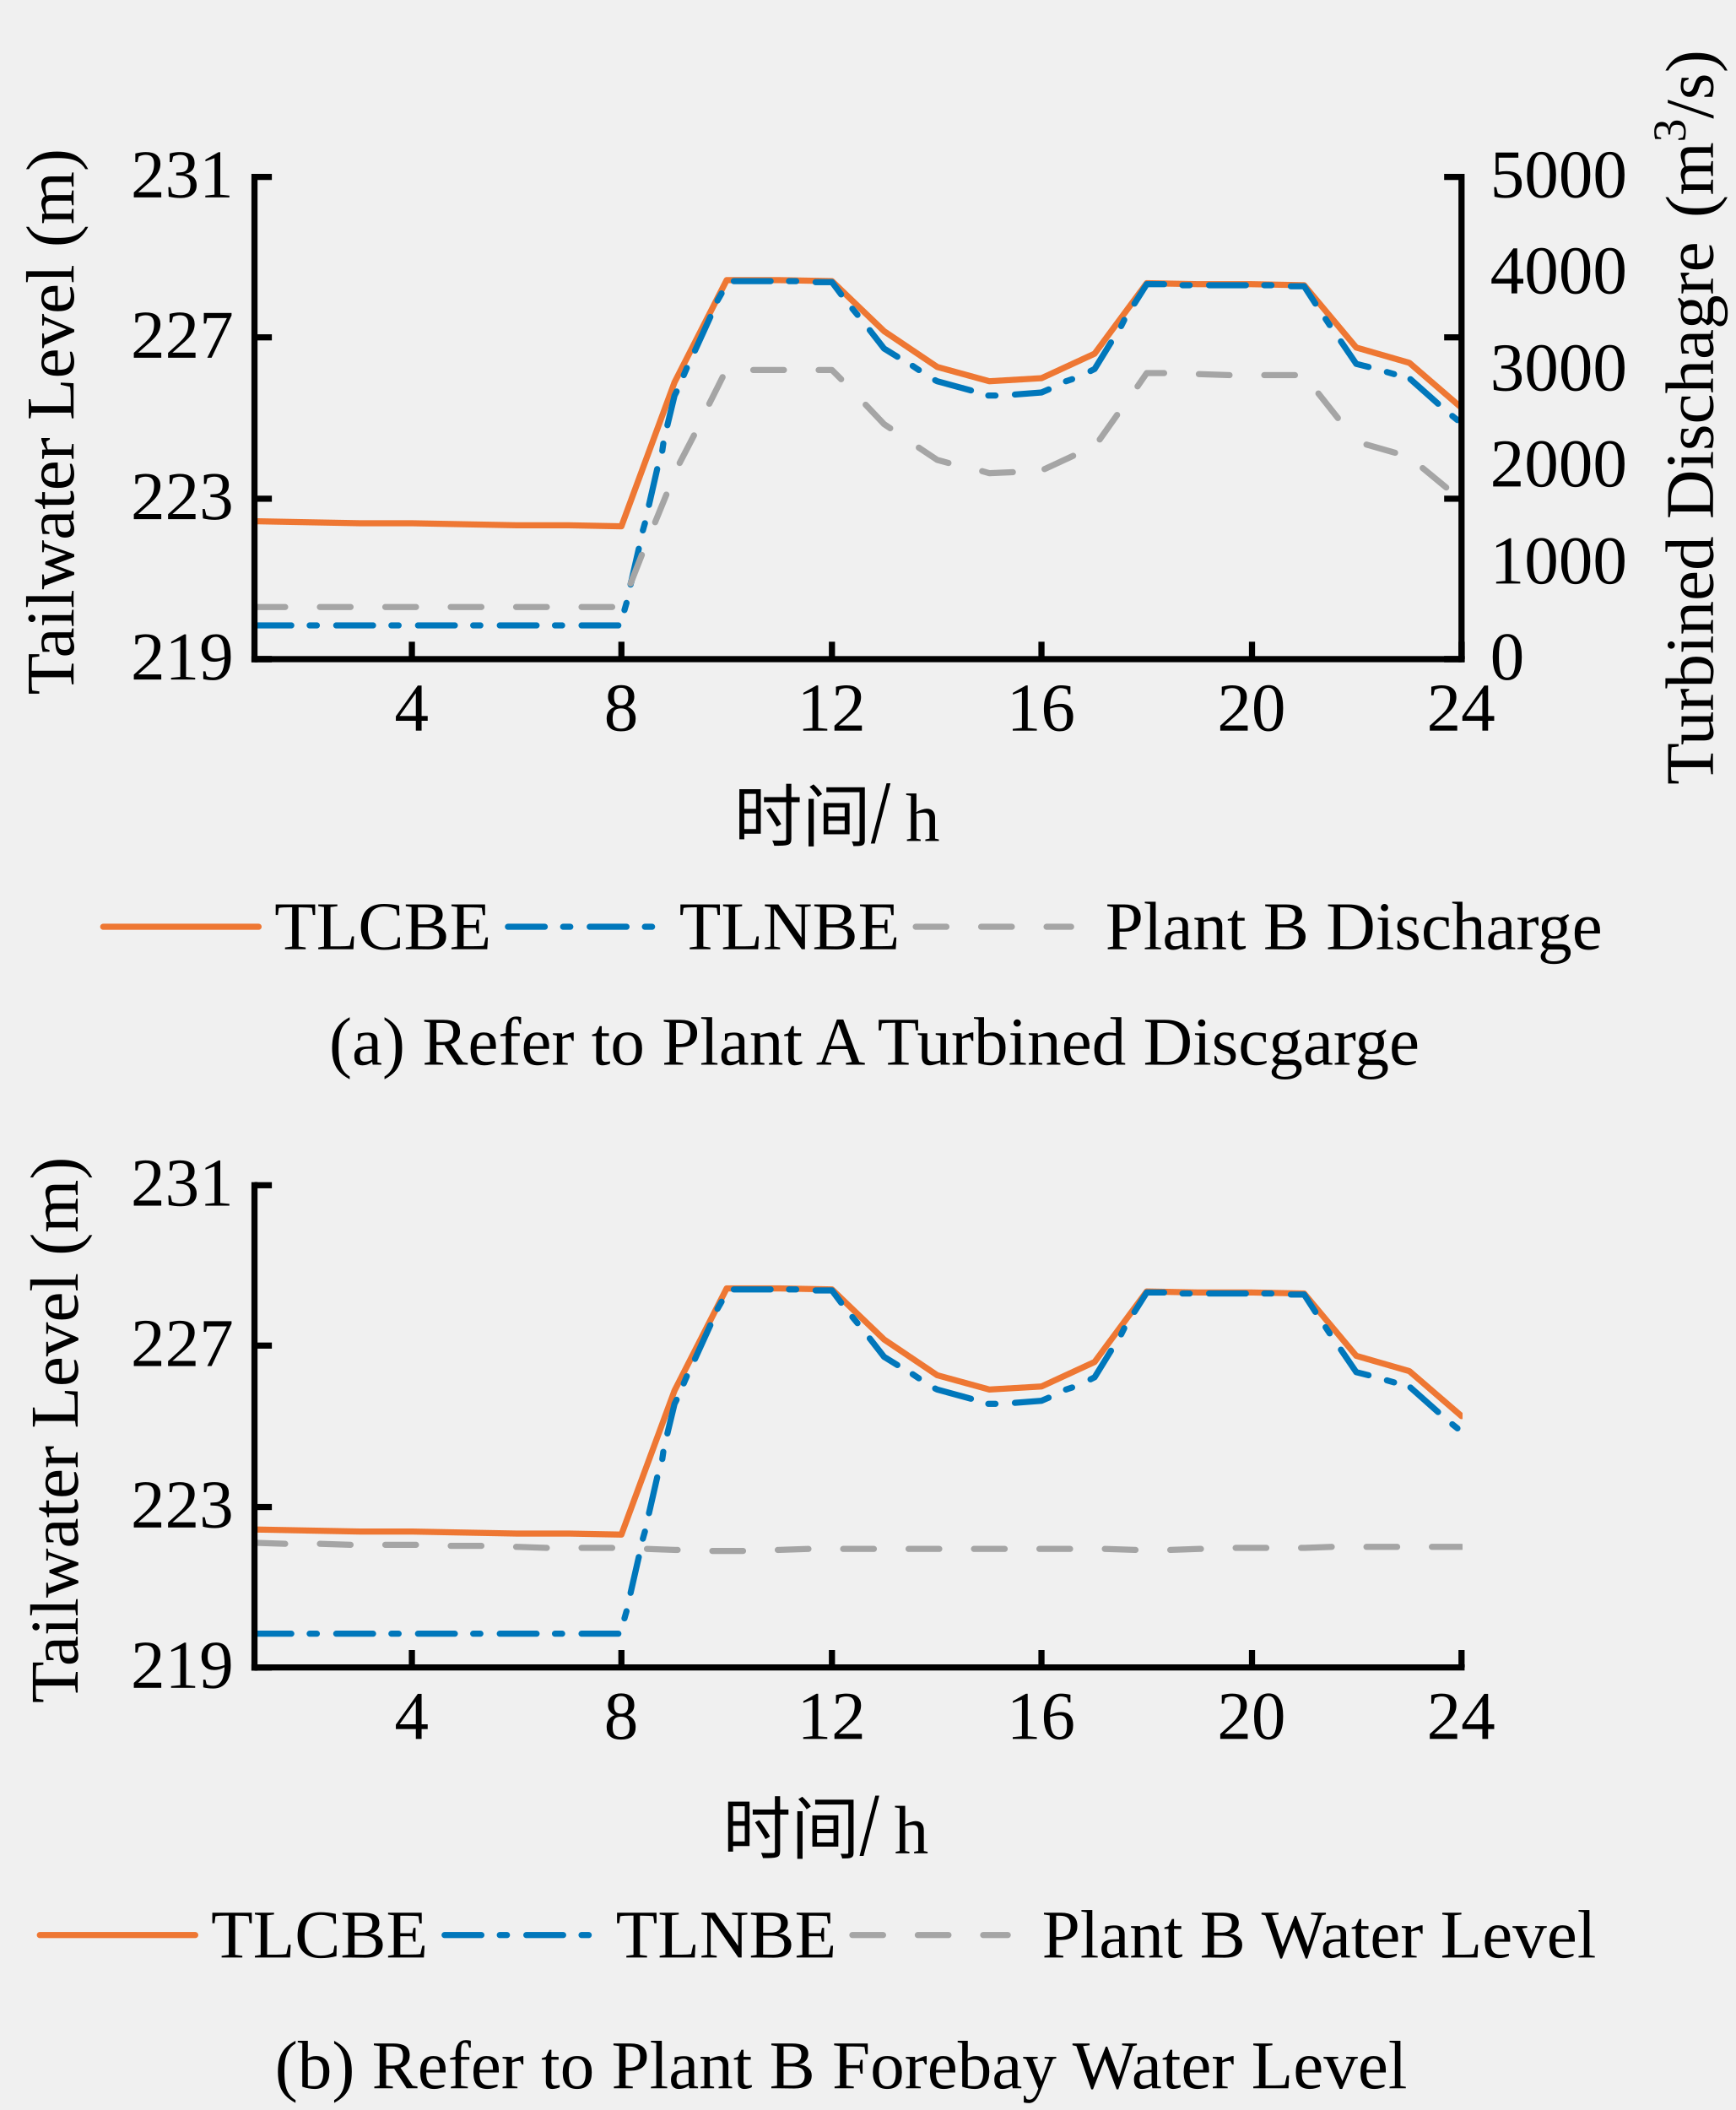
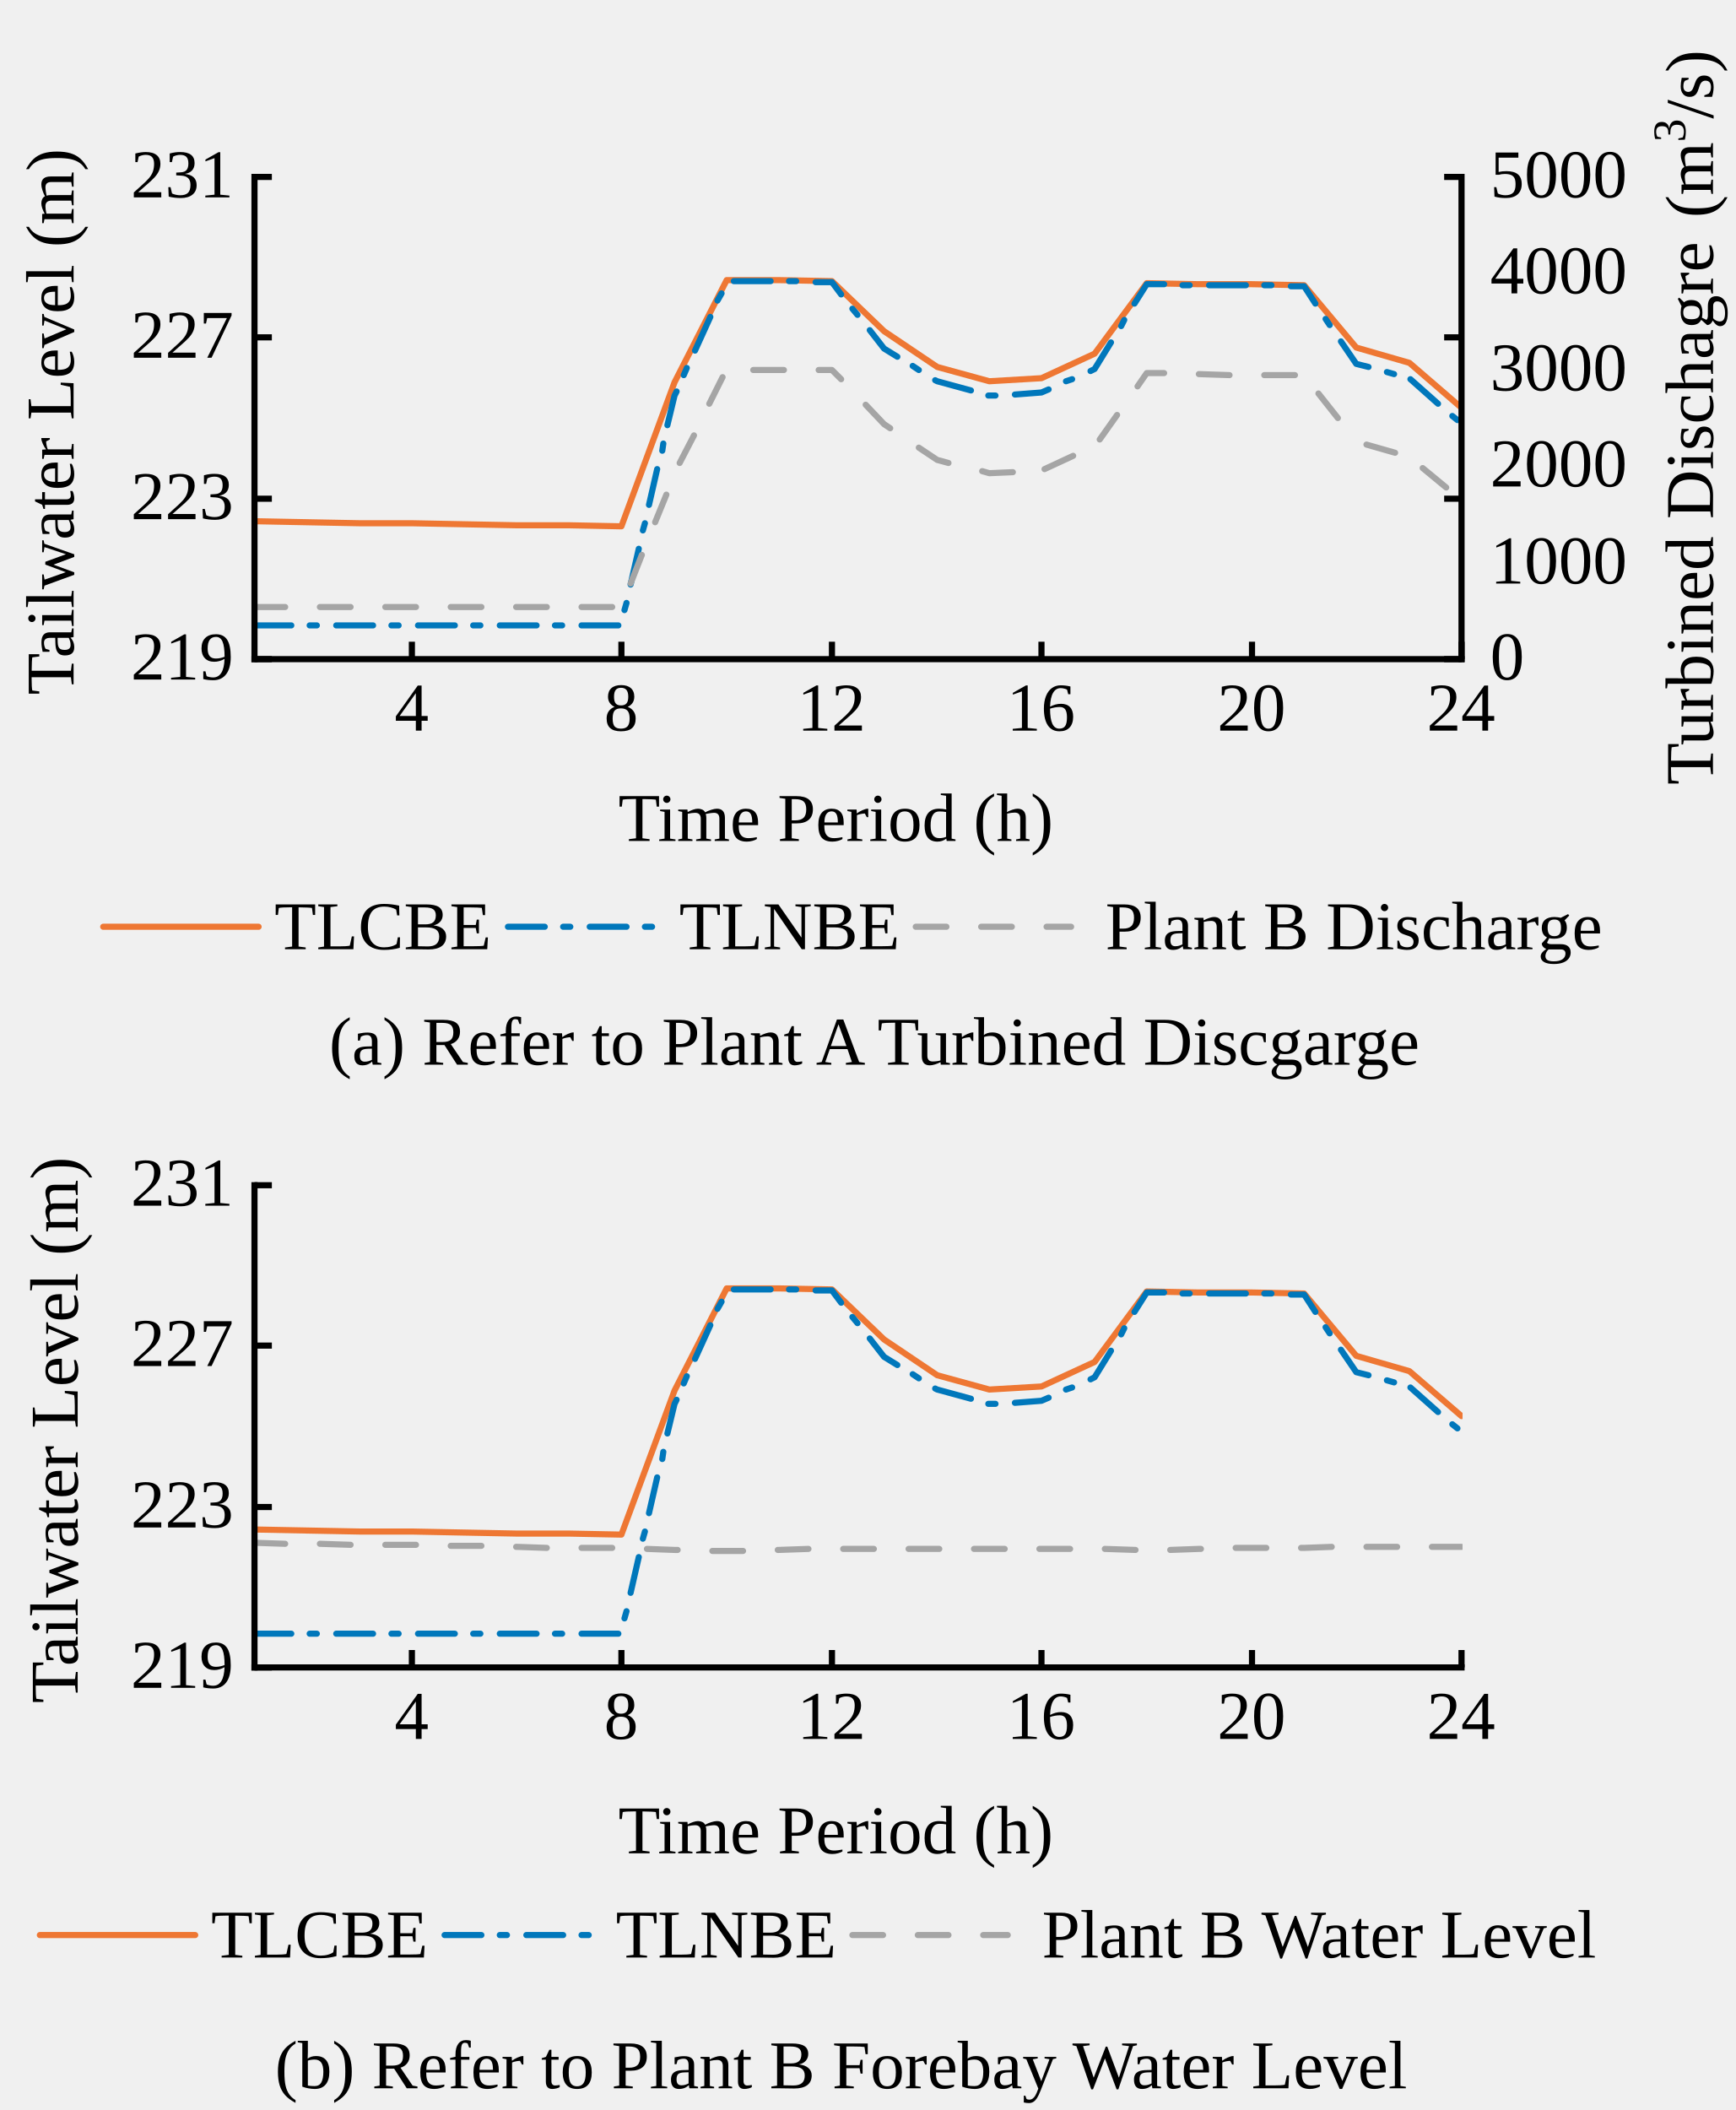
<svg xmlns="http://www.w3.org/2000/svg" viewBox="0,0 543,660" width="2.828in" height="3.438in">
  <svg viewBox="0,0 1694.95,2061.92" width="541.999" height="658.999" x="6.10351e-05" y="6.10351e-05" preserveAspectRatio="none">
    <defs>
      <mask id="Cp_1">
        <rect x="249" y="173" width="1182" height="473" fill="white" />
      </mask>
    </defs>
    <g mask="url(#Cp_1)">
      <rect x="0" y="0" width="1695" height="2062" visibility="hidden" fill="none" opacity="0" />
      <polyline points="249,510 300,511 352,512 403,512 454,513 506,514 557,514 608,515 660,374 711,274 762,274 814,275 865,324 917,359 968,373 1019,370 1071,346 1122,277 1173,278 1225,278 1276,279 1327,340 1379,355 1430,399" style="stroke: #EE7733;stroke-width: 6;stroke-linecap:round;stroke-linejoin:round" fill="none" />
      <polyline points="249,612 285,612" style="stroke: #0077BB;stroke-width: 6;stroke-linecap:round;stroke-linejoin:round" fill="none" />
      <polyline points="303,612 310,612" style="stroke: #0077BB;stroke-width: 6;stroke-linecap:round;stroke-linejoin:round" fill="none" />
      <polyline points="329,612 352,612 365,612" style="stroke: #0077BB;stroke-width: 6;stroke-linecap:round;stroke-linejoin:round" fill="none" />
      <polyline points="383,612 390,612" style="stroke: #0077BB;stroke-width: 6;stroke-linecap:round;stroke-linejoin:round" fill="none" />
      <polyline points="409,612 445,612" style="stroke: #0077BB;stroke-width: 6;stroke-linecap:round;stroke-linejoin:round" fill="none" />
      <polyline points="463,612 470,612" style="stroke: #0077BB;stroke-width: 6;stroke-linecap:round;stroke-linejoin:round" fill="none" />
      <polyline points="489,612 506,612 525,612" style="stroke: #0077BB;stroke-width: 6;stroke-linecap:round;stroke-linejoin:round" fill="none" />
      <polyline points="543,612 550,612" style="stroke: #0077BB;stroke-width: 6;stroke-linecap:round;stroke-linejoin:round" fill="none" />
      <polyline points="569,612 605,612" style="stroke: #0077BB;stroke-width: 6;stroke-linecap:round;stroke-linejoin:round" fill="none" />
      <polyline points="611,597 613,590" style="stroke: #0077BB;stroke-width: 6;stroke-linecap:round;stroke-linejoin:round" fill="none" />
      <polyline points="617,572 625,537" style="stroke: #0077BB;stroke-width: 6;stroke-linecap:round;stroke-linejoin:round" fill="none" />
      <polyline points="629,519 631,512" style="stroke: #0077BB;stroke-width: 6;stroke-linecap:round;stroke-linejoin:round" fill="none" />
      <polyline points="635,494 643,459" style="stroke: #0077BB;stroke-width: 6;stroke-linecap:round;stroke-linejoin:round" fill="none" />
      <polyline points="648,441 649,434" style="stroke: #0077BB;stroke-width: 6;stroke-linecap:round;stroke-linejoin:round" fill="none" />
      <polyline points="653,416 660,387 662,383" style="stroke: #0077BB;stroke-width: 6;stroke-linecap:round;stroke-linejoin:round" fill="none" />
      <polyline points="669,367 672,360" style="stroke: #0077BB;stroke-width: 6;stroke-linecap:round;stroke-linejoin:round" fill="none" />
      <polyline points="680,343 695,310" style="stroke: #0077BB;stroke-width: 6;stroke-linecap:round;stroke-linejoin:round" fill="none" />
      <polyline points="702,294 706,287" style="stroke: #0077BB;stroke-width: 6;stroke-linecap:round;stroke-linejoin:round" fill="none" />
      <polyline points="718,275 754,275" style="stroke: #0077BB;stroke-width: 6;stroke-linecap:round;stroke-linejoin:round" fill="none" />
      <polyline points="772,275 779,275" style="stroke: #0077BB;stroke-width: 6;stroke-linecap:round;stroke-linejoin:round" fill="none" />
      <polyline points="798,276 814,276 823,288" style="stroke: #0077BB;stroke-width: 6;stroke-linecap:round;stroke-linejoin:round" fill="none" />
      <polyline points="834,302 839,308" style="stroke: #0077BB;stroke-width: 6;stroke-linecap:round;stroke-linejoin:round" fill="none" />
      <polyline points="851,323 865,341 878,349" style="stroke: #0077BB;stroke-width: 6;stroke-linecap:round;stroke-linejoin:round" fill="none" />
      <polyline points="893,358 899,362" style="stroke: #0077BB;stroke-width: 6;stroke-linecap:round;stroke-linejoin:round" fill="none" />
      <polyline points="915,372 917,373 950,382" style="stroke: #0077BB;stroke-width: 6;stroke-linecap:round;stroke-linejoin:round" fill="none" />
      <polyline points="967,387 968,387 974,387" style="stroke: #0077BB;stroke-width: 6;stroke-linecap:round;stroke-linejoin:round" fill="none" />
      <polyline points="993,386 1019,384 1026,381" style="stroke: #0077BB;stroke-width: 6;stroke-linecap:round;stroke-linejoin:round" fill="none" />
      <polyline points="1043,373 1049,371" style="stroke: #0077BB;stroke-width: 6;stroke-linecap:round;stroke-linejoin:round" fill="none" />
      <polyline points="1067,363 1071,361 1087,335" style="stroke: #0077BB;stroke-width: 6;stroke-linecap:round;stroke-linejoin:round" fill="none" />
      <polyline points="1097,319 1100,313" style="stroke: #0077BB;stroke-width: 6;stroke-linecap:round;stroke-linejoin:round" fill="none" />
      <polyline points="1110,297 1122,278 1139,278" style="stroke: #0077BB;stroke-width: 6;stroke-linecap:round;stroke-linejoin:round" fill="none" />
      <polyline points="1157,279 1164,279" style="stroke: #0077BB;stroke-width: 6;stroke-linecap:round;stroke-linejoin:round" fill="none" />
      <polyline points="1183,279 1219,279" style="stroke: #0077BB;stroke-width: 6;stroke-linecap:round;stroke-linejoin:round" fill="none" />
      <polyline points="1237,279 1244,279" style="stroke: #0077BB;stroke-width: 6;stroke-linecap:round;stroke-linejoin:round" fill="none" />
      <polyline points="1263,280 1276,280 1287,297" style="stroke: #0077BB;stroke-width: 6;stroke-linecap:round;stroke-linejoin:round" fill="none" />
      <polyline points="1297,312 1301,318" style="stroke: #0077BB;stroke-width: 6;stroke-linecap:round;stroke-linejoin:round" fill="none" />
      <polyline points="1312,334 1327,356 1339,359" style="stroke: #0077BB;stroke-width: 6;stroke-linecap:round;stroke-linejoin:round" fill="none" />
      <polyline points="1357,364 1364,366" style="stroke: #0077BB;stroke-width: 6;stroke-linecap:round;stroke-linejoin:round" fill="none" />
      <polyline points="1380,371 1407,395" style="stroke: #0077BB;stroke-width: 6;stroke-linecap:round;stroke-linejoin:round" fill="none" />
      <polyline points="1421,407 1426,411" style="stroke: #0077BB;stroke-width: 6;stroke-linecap:round;stroke-linejoin:round" fill="none" />
      <polyline points="249,594 279,594" style="stroke: #A5A5A5;stroke-width: 6;stroke-linecap:round;stroke-linejoin:round" fill="none" />
      <polyline points="313,594 343,594" style="stroke: #A5A5A5;stroke-width: 6;stroke-linecap:round;stroke-linejoin:round" fill="none" />
      <polyline points="377,594 403,594 407,594" style="stroke: #A5A5A5;stroke-width: 6;stroke-linecap:round;stroke-linejoin:round" fill="none" />
      <polyline points="441,594 454,594 471,594" style="stroke: #A5A5A5;stroke-width: 6;stroke-linecap:round;stroke-linejoin:round" fill="none" />
      <polyline points="505,594 506,594 535,594" style="stroke: #A5A5A5;stroke-width: 6;stroke-linecap:round;stroke-linejoin:round" fill="none" />
      <polyline points="569,594 599,594" style="stroke: #A5A5A5;stroke-width: 6;stroke-linecap:round;stroke-linejoin:round" fill="none" />
      <polyline points="617,571 628,543" style="stroke: #A5A5A5;stroke-width: 6;stroke-linecap:round;stroke-linejoin:round" fill="none" />
      <polyline points="641,511 652,484" style="stroke: #A5A5A5;stroke-width: 6;stroke-linecap:round;stroke-linejoin:round" fill="none" />
      <polyline points="665,453 679,426" style="stroke: #A5A5A5;stroke-width: 6;stroke-linecap:round;stroke-linejoin:round" fill="none" />
      <polyline points="694,395 707,369" style="stroke: #A5A5A5;stroke-width: 6;stroke-linecap:round;stroke-linejoin:round" fill="none" />
      <polyline points="737,362 762,362 767,362" style="stroke: #A5A5A5;stroke-width: 6;stroke-linecap:round;stroke-linejoin:round" fill="none" />
      <polyline points="801,362 814,362 823,371" style="stroke: #A5A5A5;stroke-width: 6;stroke-linecap:round;stroke-linejoin:round" fill="none" />
      <polyline points="847,396 865,415 871,419" style="stroke: #A5A5A5;stroke-width: 6;stroke-linecap:round;stroke-linejoin:round" fill="none" />
      <polyline points="899,438 917,450 928,453" style="stroke: #A5A5A5;stroke-width: 6;stroke-linecap:round;stroke-linejoin:round" fill="none" />
      <polyline points="961,461 968,463 991,462" style="stroke: #A5A5A5;stroke-width: 6;stroke-linecap:round;stroke-linejoin:round" fill="none" />
      <polyline points="1022,459 1050,446" style="stroke: #A5A5A5;stroke-width: 6;stroke-linecap:round;stroke-linejoin:round" fill="none" />
      <polyline points="1076,430 1093,406" style="stroke: #A5A5A5;stroke-width: 6;stroke-linecap:round;stroke-linejoin:round" fill="none" />
      <polyline points="1113,378 1122,365 1139,365" style="stroke: #A5A5A5;stroke-width: 6;stroke-linecap:round;stroke-linejoin:round" fill="none" />
      <polyline points="1173,366 1203,367" style="stroke: #A5A5A5;stroke-width: 6;stroke-linecap:round;stroke-linejoin:round" fill="none" />
      <polyline points="1237,367 1267,367" style="stroke: #A5A5A5;stroke-width: 6;stroke-linecap:round;stroke-linejoin:round" fill="none" />
      <polyline points="1290,385 1309,409" style="stroke: #A5A5A5;stroke-width: 6;stroke-linecap:round;stroke-linejoin:round" fill="none" />
      <polyline points="1337,435 1365,443" style="stroke: #A5A5A5;stroke-width: 6;stroke-linecap:round;stroke-linejoin:round" fill="none" />
      <polyline points="1392,458 1415,477" style="stroke: #A5A5A5;stroke-width: 6;stroke-linecap:round;stroke-linejoin:round" fill="none" />
    </g>
    <defs>
      <mask id="Cp_2">
        <rect x="249" y="1160" width="1182" height="473" fill="white" />
      </mask>
    </defs>
    <g mask="url(#Cp_2)">
      <rect x="0" y="0" width="1695" height="2062" visibility="hidden" fill="none" opacity="0" />
      <polyline points="249,1497 300,1498 352,1499 403,1499 454,1500 506,1501 557,1501 608,1502 660,1361 711,1261 762,1261 814,1262 865,1311 917,1346 968,1360 1019,1357 1071,1333 1122,1264 1173,1265 1225,1265 1276,1266 1327,1327 1379,1342 1430,1386" style="stroke: #EE7733;stroke-width: 6;stroke-linecap:round;stroke-linejoin:round" fill="none" />
      <polyline points="249,1599 285,1599" style="stroke: #0077BB;stroke-width: 6;stroke-linecap:round;stroke-linejoin:round" fill="none" />
      <polyline points="303,1599 310,1599" style="stroke: #0077BB;stroke-width: 6;stroke-linecap:round;stroke-linejoin:round" fill="none" />
      <polyline points="329,1599 352,1599 365,1599" style="stroke: #0077BB;stroke-width: 6;stroke-linecap:round;stroke-linejoin:round" fill="none" />
      <polyline points="383,1599 390,1599" style="stroke: #0077BB;stroke-width: 6;stroke-linecap:round;stroke-linejoin:round" fill="none" />
      <polyline points="409,1599 445,1599" style="stroke: #0077BB;stroke-width: 6;stroke-linecap:round;stroke-linejoin:round" fill="none" />
      <polyline points="463,1599 470,1599" style="stroke: #0077BB;stroke-width: 6;stroke-linecap:round;stroke-linejoin:round" fill="none" />
      <polyline points="489,1599 506,1599 525,1599" style="stroke: #0077BB;stroke-width: 6;stroke-linecap:round;stroke-linejoin:round" fill="none" />
      <polyline points="543,1599 550,1599" style="stroke: #0077BB;stroke-width: 6;stroke-linecap:round;stroke-linejoin:round" fill="none" />
      <polyline points="569,1599 605,1599" style="stroke: #0077BB;stroke-width: 6;stroke-linecap:round;stroke-linejoin:round" fill="none" />
      <polyline points="611,1584 613,1577" style="stroke: #0077BB;stroke-width: 6;stroke-linecap:round;stroke-linejoin:round" fill="none" />
      <polyline points="617,1559 625,1524" style="stroke: #0077BB;stroke-width: 6;stroke-linecap:round;stroke-linejoin:round" fill="none" />
      <polyline points="629,1506 631,1499" style="stroke: #0077BB;stroke-width: 6;stroke-linecap:round;stroke-linejoin:round" fill="none" />
      <polyline points="635,1481 643,1446" style="stroke: #0077BB;stroke-width: 6;stroke-linecap:round;stroke-linejoin:round" fill="none" />
      <polyline points="648,1428 649,1421" style="stroke: #0077BB;stroke-width: 6;stroke-linecap:round;stroke-linejoin:round" fill="none" />
      <polyline points="653,1403 660,1374 662,1370" style="stroke: #0077BB;stroke-width: 6;stroke-linecap:round;stroke-linejoin:round" fill="none" />
      <polyline points="669,1354 672,1347" style="stroke: #0077BB;stroke-width: 6;stroke-linecap:round;stroke-linejoin:round" fill="none" />
      <polyline points="680,1330 695,1297" style="stroke: #0077BB;stroke-width: 6;stroke-linecap:round;stroke-linejoin:round" fill="none" />
      <polyline points="702,1281 706,1274" style="stroke: #0077BB;stroke-width: 6;stroke-linecap:round;stroke-linejoin:round" fill="none" />
      <polyline points="718,1262 754,1262" style="stroke: #0077BB;stroke-width: 6;stroke-linecap:round;stroke-linejoin:round" fill="none" />
      <polyline points="772,1262 779,1262" style="stroke: #0077BB;stroke-width: 6;stroke-linecap:round;stroke-linejoin:round" fill="none" />
      <polyline points="798,1263 814,1263 823,1275" style="stroke: #0077BB;stroke-width: 6;stroke-linecap:round;stroke-linejoin:round" fill="none" />
      <polyline points="834,1289 839,1295" style="stroke: #0077BB;stroke-width: 6;stroke-linecap:round;stroke-linejoin:round" fill="none" />
      <polyline points="851,1310 865,1328 878,1336" style="stroke: #0077BB;stroke-width: 6;stroke-linecap:round;stroke-linejoin:round" fill="none" />
      <polyline points="893,1345 899,1349" style="stroke: #0077BB;stroke-width: 6;stroke-linecap:round;stroke-linejoin:round" fill="none" />
      <polyline points="915,1359 917,1360 950,1369" style="stroke: #0077BB;stroke-width: 6;stroke-linecap:round;stroke-linejoin:round" fill="none" />
      <polyline points="967,1374 968,1374 974,1374" style="stroke: #0077BB;stroke-width: 6;stroke-linecap:round;stroke-linejoin:round" fill="none" />
      <polyline points="993,1373 1019,1371 1026,1368" style="stroke: #0077BB;stroke-width: 6;stroke-linecap:round;stroke-linejoin:round" fill="none" />
      <polyline points="1043,1360 1049,1358" style="stroke: #0077BB;stroke-width: 6;stroke-linecap:round;stroke-linejoin:round" fill="none" />
      <polyline points="1067,1350 1071,1348 1087,1322" style="stroke: #0077BB;stroke-width: 6;stroke-linecap:round;stroke-linejoin:round" fill="none" />
      <polyline points="1097,1306 1100,1300" style="stroke: #0077BB;stroke-width: 6;stroke-linecap:round;stroke-linejoin:round" fill="none" />
      <polyline points="1110,1284 1122,1265 1139,1265" style="stroke: #0077BB;stroke-width: 6;stroke-linecap:round;stroke-linejoin:round" fill="none" />
      <polyline points="1157,1266 1164,1266" style="stroke: #0077BB;stroke-width: 6;stroke-linecap:round;stroke-linejoin:round" fill="none" />
      <polyline points="1183,1266 1219,1266" style="stroke: #0077BB;stroke-width: 6;stroke-linecap:round;stroke-linejoin:round" fill="none" />
      <polyline points="1237,1266 1244,1266" style="stroke: #0077BB;stroke-width: 6;stroke-linecap:round;stroke-linejoin:round" fill="none" />
      <polyline points="1263,1267 1276,1267 1287,1284" style="stroke: #0077BB;stroke-width: 6;stroke-linecap:round;stroke-linejoin:round" fill="none" />
      <polyline points="1297,1299 1301,1305" style="stroke: #0077BB;stroke-width: 6;stroke-linecap:round;stroke-linejoin:round" fill="none" />
      <polyline points="1312,1321 1327,1343 1339,1346" style="stroke: #0077BB;stroke-width: 6;stroke-linecap:round;stroke-linejoin:round" fill="none" />
      <polyline points="1357,1351 1364,1353" style="stroke: #0077BB;stroke-width: 6;stroke-linecap:round;stroke-linejoin:round" fill="none" />
      <polyline points="1380,1358 1407,1382" style="stroke: #0077BB;stroke-width: 6;stroke-linecap:round;stroke-linejoin:round" fill="none" />
      <polyline points="1421,1394 1426,1398" style="stroke: #0077BB;stroke-width: 6;stroke-linecap:round;stroke-linejoin:round" fill="none" />
      <polyline points="249,1510 279,1511" style="stroke: #A5A5A5;stroke-width: 6;stroke-linecap:round;stroke-linejoin:round" fill="none" />
      <polyline points="313,1511 343,1512" style="stroke: #A5A5A5;stroke-width: 6;stroke-linecap:round;stroke-linejoin:round" fill="none" />
      <polyline points="377,1512 403,1512 407,1512" style="stroke: #A5A5A5;stroke-width: 6;stroke-linecap:round;stroke-linejoin:round" fill="none" />
      <polyline points="441,1513 454,1513 471,1513" style="stroke: #A5A5A5;stroke-width: 6;stroke-linecap:round;stroke-linejoin:round" fill="none" />
      <polyline points="505,1514 506,1514 535,1515" style="stroke: #A5A5A5;stroke-width: 6;stroke-linecap:round;stroke-linejoin:round" fill="none" />
      <polyline points="569,1515 599,1515" style="stroke: #A5A5A5;stroke-width: 6;stroke-linecap:round;stroke-linejoin:round" fill="none" />
      <polyline points="633,1516 660,1517 663,1517" style="stroke: #A5A5A5;stroke-width: 6;stroke-linecap:round;stroke-linejoin:round" fill="none" />
      <polyline points="697,1518 711,1518 727,1518" style="stroke: #A5A5A5;stroke-width: 6;stroke-linecap:round;stroke-linejoin:round" fill="none" />
      <polyline points="761,1517 762,1517 791,1516" style="stroke: #A5A5A5;stroke-width: 6;stroke-linecap:round;stroke-linejoin:round" fill="none" />
      <polyline points="825,1516 855,1516" style="stroke: #A5A5A5;stroke-width: 6;stroke-linecap:round;stroke-linejoin:round" fill="none" />
      <polyline points="889,1516 917,1516 919,1516" style="stroke: #A5A5A5;stroke-width: 6;stroke-linecap:round;stroke-linejoin:round" fill="none" />
      <polyline points="953,1516 968,1516 983,1516" style="stroke: #A5A5A5;stroke-width: 6;stroke-linecap:round;stroke-linejoin:round" fill="none" />
      <polyline points="1017,1516 1019,1516 1047,1516" style="stroke: #A5A5A5;stroke-width: 6;stroke-linecap:round;stroke-linejoin:round" fill="none" />
      <polyline points="1081,1516 1111,1517" style="stroke: #A5A5A5;stroke-width: 6;stroke-linecap:round;stroke-linejoin:round" fill="none" />
      <polyline points="1145,1517 1173,1516 1175,1516" style="stroke: #A5A5A5;stroke-width: 6;stroke-linecap:round;stroke-linejoin:round" fill="none" />
      <polyline points="1209,1515 1225,1515 1239,1515" style="stroke: #A5A5A5;stroke-width: 6;stroke-linecap:round;stroke-linejoin:round" fill="none" />
      <polyline points="1273,1515 1276,1515 1303,1514" style="stroke: #A5A5A5;stroke-width: 6;stroke-linecap:round;stroke-linejoin:round" fill="none" />
      <polyline points="1337,1514 1367,1514" style="stroke: #A5A5A5;stroke-width: 6;stroke-linecap:round;stroke-linejoin:round" fill="none" />
      <polyline points="1401,1514 1430,1514" style="stroke: #A5A5A5;stroke-width: 6;stroke-linecap:round;stroke-linejoin:round" fill="none" />
    </g>
    <polyline points="249,645 1430,645" style="stroke: black;stroke-width: 6;stroke-linecap:square;stroke-linejoin:round" fill="none" />
    <polyline points="403,645 403,628" style="stroke: black;stroke-width: 6;stroke-linecap:butt;stroke-linejoin:round" fill="none" />
    <polyline points="608,645 608,628" style="stroke: black;stroke-width: 6;stroke-linecap:butt;stroke-linejoin:round" fill="none" />
    <polyline points="814,645 814,628" style="stroke: black;stroke-width: 6;stroke-linecap:butt;stroke-linejoin:round" fill="none" />
    <polyline points="1019,645 1019,628" style="stroke: black;stroke-width: 6;stroke-linecap:butt;stroke-linejoin:round" fill="none" />
    <polyline points="1225,645 1225,628" style="stroke: black;stroke-width: 6;stroke-linecap:butt;stroke-linejoin:round" fill="none" />
    <polyline points="1430,645 1430,628" style="stroke: black;stroke-width: 6;stroke-linecap:butt;stroke-linejoin:round" fill="none" />
    <polyline points="249,645 249,173" style="stroke: black;stroke-width: 6;stroke-linecap:square;stroke-linejoin:round" fill="none" />
    <polyline points="249,645 266,645" style="stroke: black;stroke-width: 6;stroke-linecap:butt;stroke-linejoin:round" fill="none" />
    <polyline points="249,488 266,488" style="stroke: black;stroke-width: 6;stroke-linecap:butt;stroke-linejoin:round" fill="none" />
    <polyline points="249,330 266,330" style="stroke: black;stroke-width: 6;stroke-linecap:butt;stroke-linejoin:round" fill="none" />
    <polyline points="249,173 266,173" style="stroke: black;stroke-width: 6;stroke-linecap:butt;stroke-linejoin:round" fill="none" />
    <polyline points="1430,645 1430,173" style="stroke: black;stroke-width: 6;stroke-linecap:square;stroke-linejoin:round" fill="none" />
    <polyline points="1430,645 1413,645" style="stroke: black;stroke-width: 6;stroke-linecap:butt;stroke-linejoin:round" fill="none" />
    <polyline points="1430,488 1413,488" style="stroke: black;stroke-width: 6;stroke-linecap:butt;stroke-linejoin:round" fill="none" />
    <polyline points="1430,330 1413,330" style="stroke: black;stroke-width: 6;stroke-linecap:butt;stroke-linejoin:round" fill="none" />
    <polyline points="1430,173 1413,173" style="stroke: black;stroke-width: 6;stroke-linecap:butt;stroke-linejoin:round" fill="none" />
    <text x="386" dominant-baseline="auto" y="715" fill="black" font-family="Times New Roman,'MS PGothic',SimSun" font-size="67" font-weight="400">
      <tspan x="386" style="font-kerning:none">4</tspan>
    </text>
    <text x="591" dominant-baseline="auto" y="715" fill="black" font-family="Times New Roman,'MS PGothic',SimSun" font-size="67" font-weight="400">
      <tspan x="591" style="font-kerning:none">8</tspan>
    </text>
    <text x="780" dominant-baseline="auto" y="715" fill="black" font-family="Times New Roman,'MS PGothic',SimSun" font-size="67" font-weight="400">
      <tspan x="780" style="font-kerning:none">12</tspan>
    </text>
    <text x="985" dominant-baseline="auto" y="715" fill="black" font-family="Times New Roman,'MS PGothic',SimSun" font-size="67" font-weight="400">
      <tspan x="985" style="font-kerning:none">16</tspan>
    </text>
    <text x="1191" dominant-baseline="auto" y="715" fill="black" font-family="Times New Roman,'MS PGothic',SimSun" font-size="67" font-weight="400">
      <tspan x="1191" style="font-kerning:none">20</tspan>
    </text>
    <text x="1396" dominant-baseline="auto" y="715" fill="black" font-family="Times New Roman,'MS PGothic',SimSun" font-size="67" font-weight="400">
      <tspan x="1396" style="font-kerning:none">24</tspan>
    </text>
    <text x="128" dominant-baseline="auto" y="665" fill="black" font-family="Times New Roman,'MS PGothic',SimSun" font-size="67" font-weight="400">
      <tspan x="128" style="font-kerning:none">219</tspan>
    </text>
    <text x="128" dominant-baseline="auto" y="508" fill="black" font-family="Times New Roman,'MS PGothic',SimSun" font-size="67" font-weight="400">
      <tspan x="128" style="font-kerning:none">223</tspan>
    </text>
    <text x="128" dominant-baseline="auto" y="350" fill="black" font-family="Times New Roman,'MS PGothic',SimSun" font-size="67" font-weight="400">
      <tspan x="128" style="font-kerning:none">227</tspan>
    </text>
    <text x="128" dominant-baseline="auto" y="193" fill="black" font-family="Times New Roman,'MS PGothic',SimSun" font-size="67" font-weight="400">
      <tspan x="128" style="font-kerning:none">231</tspan>
    </text>
    <polyline points="101,907 253,907" style="stroke: #EE7733;stroke-width: 6;stroke-linecap:round;stroke-linejoin:round" fill="none" />
    <text x="253" dominant-baseline="auto" y="929" fill="black" font-family="Times New Roman,'MS PGothic',SimSun" font-size="67" font-weight="400">
      <tspan x="253" style="white-space:pre;font-kerning:none" xml:space="preserve"> TLCBE </tspan>
    </text>
    <polyline points="497,907 533,907" style="stroke: #0077BB;stroke-width: 6;stroke-linecap:round;stroke-linejoin:round" fill="none" />
    <polyline points="551,907 558,907" style="stroke: #0077BB;stroke-width: 6;stroke-linecap:round;stroke-linejoin:round" fill="none" />
    <polyline points="577,907 613,907" style="stroke: #0077BB;stroke-width: 6;stroke-linecap:round;stroke-linejoin:round" fill="none" />
    <polyline points="631,907 638,907" style="stroke: #0077BB;stroke-width: 6;stroke-linecap:round;stroke-linejoin:round" fill="none" />
    <text x="649" dominant-baseline="auto" y="929" fill="black" font-family="Times New Roman,'MS PGothic',SimSun" font-size="67" font-weight="400">
      <tspan x="649" style="white-space:pre;font-kerning:none" xml:space="preserve"> TLNBE </tspan>
    </text>
    <polyline points="896,907 926,907" style="stroke: #A5A5A5;stroke-width: 6;stroke-linecap:round;stroke-linejoin:round" fill="none" />
    <polyline points="960,907 990,907" style="stroke: #A5A5A5;stroke-width: 6;stroke-linecap:round;stroke-linejoin:round" fill="none" />
    <polyline points="1024,907 1048,907" style="stroke: #A5A5A5;stroke-width: 6;stroke-linecap:round;stroke-linejoin:round" fill="none" />
    <text x="1048" dominant-baseline="auto" y="929" fill="black" font-family="Times New Roman,'MS PGothic',SimSun" font-size="67" font-weight="400">
      <tspan x="1048" style="white-space:pre;font-kerning:none" xml:space="preserve">  Plant B Discharge</tspan>
    </text>
-     <text x="718" dominant-baseline="auto" y="823" fill="black" font-family="宋体,'MS PGothic',SimSun" font-size="67" font-weight="400">
-       <tspan x="718" style="font-kerning:none">时间/</tspan>
-     </text>
-     <text x="886" dominant-baseline="auto" y="823" fill="black" font-family="Times New Roman,'MS PGothic',SimSun" font-size="67" font-weight="400">
-       <tspan x="886" style="font-kerning:none">h</tspan>
+     <text x="605" dominant-baseline="auto" y="823" fill="black" font-family="Times New Roman,'MS PGothic',SimSun" font-size="67" font-weight="400">
+       <tspan x="605" style="white-space:pre;font-kerning:none" xml:space="preserve">Time Period (h)</tspan>
    </text>
    <text x="0" dominant-baseline="auto" y="0" fill="black" font-family="Times New Roman,'MS PGothic',SimSun" font-size="67" font-weight="400" transform="matrix(-1.83698e-16 -1 0.999999 -1.83698e-16 72 680)">
      <tspan x="0" style="white-space:pre;font-kerning:none" xml:space="preserve">Tailwater Level (m)</tspan>
    </text>
    <text x="322" dominant-baseline="auto" y="1042" fill="black" font-family="Times New Roman,'MS PGothic',SimSun" font-size="67" font-weight="400">
      <tspan x="322" style="white-space:pre;font-kerning:none" xml:space="preserve">(a) Refer to Plant A Turbined Discgarge</tspan>
    </text>
    <text x="1458" dominant-baseline="auto" y="665" fill="black" font-family="Times New Roman,'MS PGothic',SimSun" font-size="67" font-weight="400">
      <tspan x="1458" style="font-kerning:none">0</tspan>
    </text>
    <text x="1458" dominant-baseline="auto" y="571" fill="black" font-family="Times New Roman,'MS PGothic',SimSun" font-size="67" font-weight="400">
      <tspan x="1458" style="font-kerning:none">1000</tspan>
    </text>
    <text x="1458" dominant-baseline="auto" y="476" fill="black" font-family="Times New Roman,'MS PGothic',SimSun" font-size="67" font-weight="400">
      <tspan x="1458" style="font-kerning:none">2000</tspan>
    </text>
    <text x="1458" dominant-baseline="auto" y="382" fill="black" font-family="Times New Roman,'MS PGothic',SimSun" font-size="67" font-weight="400">
      <tspan x="1458" style="font-kerning:none">3000</tspan>
    </text>
    <text x="1458" dominant-baseline="auto" y="287" fill="black" font-family="Times New Roman,'MS PGothic',SimSun" font-size="67" font-weight="400">
      <tspan x="1458" style="font-kerning:none">4000</tspan>
    </text>
    <text x="1458" dominant-baseline="auto" y="193" fill="black" font-family="Times New Roman,'MS PGothic',SimSun" font-size="67" font-weight="400">
      <tspan x="1458" style="font-kerning:none">5000</tspan>
    </text>
    <text x="0" dominant-baseline="auto" y="0" fill="black" font-family="Times New Roman,'MS PGothic',SimSun" font-size="67" font-weight="400" transform="matrix(-1.83698e-16 -1 0.999999 -1.83698e-16 1676 768)">
      <tspan x="0" style="white-space:pre;font-kerning:none" xml:space="preserve">Turbined Dischagre </tspan>
    </text>
    <text x="0" dominant-baseline="auto" y="0" fill="black" font-family="Times New Roman,'MS PGothic',SimSun" font-size="67" font-weight="400" transform="matrix(-1.83698e-16 -1 0.999999 -1.83698e-16 1676 213)">
      <tspan x="0" style="font-kerning:none">(</tspan>
    </text>
    <text x="0" dominant-baseline="auto" y="0" fill="black" font-family="Times New Roman,'MS PGothic',SimSun" font-size="67" font-weight="400" transform="matrix(-1.83698e-16 -1 0.999999 -1.83698e-16 1676 191)">
      <tspan x="0" style="font-kerning:none">m</tspan>
    </text>
    <text x="0" dominant-baseline="auto" y="0" fill="black" font-family="Times New Roman,'MS PGothic',SimSun" font-size="46" font-weight="400" transform="matrix(-1.83698e-16 -1 0.999999 -1.83698e-16 1649 139)">
      <tspan x="0" style="font-kerning:none">3</tspan>
    </text>
    <text x="0" dominant-baseline="auto" y="0" fill="black" font-family="Times New Roman,'MS PGothic',SimSun" font-size="67" font-weight="400" transform="matrix(-1.83698e-16 -1 0.999999 -1.83698e-16 1676 116)">
      <tspan x="0" style="font-kerning:none">/s</tspan>
    </text>
    <text x="0" dominant-baseline="auto" y="0" fill="black" font-family="Times New Roman,'MS PGothic',SimSun" font-size="67" font-weight="400" transform="matrix(-1.83698e-16 -1 0.999999 -1.83698e-16 1676 71)">
      <tspan x="0" style="font-kerning:none">)</tspan>
    </text>
    <polyline points="249,1632 1430,1632" style="stroke: black;stroke-width: 6;stroke-linecap:square;stroke-linejoin:round" fill="none" />
    <polyline points="403,1632 403,1615" style="stroke: black;stroke-width: 6;stroke-linecap:butt;stroke-linejoin:round" fill="none" />
    <polyline points="608,1632 608,1615" style="stroke: black;stroke-width: 6;stroke-linecap:butt;stroke-linejoin:round" fill="none" />
    <polyline points="814,1632 814,1615" style="stroke: black;stroke-width: 6;stroke-linecap:butt;stroke-linejoin:round" fill="none" />
    <polyline points="1019,1632 1019,1615" style="stroke: black;stroke-width: 6;stroke-linecap:butt;stroke-linejoin:round" fill="none" />
    <polyline points="1225,1632 1225,1615" style="stroke: black;stroke-width: 6;stroke-linecap:butt;stroke-linejoin:round" fill="none" />
    <polyline points="1430,1632 1430,1615" style="stroke: black;stroke-width: 6;stroke-linecap:butt;stroke-linejoin:round" fill="none" />
    <polyline points="249,1632 249,1160" style="stroke: black;stroke-width: 6;stroke-linecap:square;stroke-linejoin:round" fill="none" />
    <polyline points="249,1632 266,1632" style="stroke: black;stroke-width: 6;stroke-linecap:butt;stroke-linejoin:round" fill="none" />
    <polyline points="249,1475 266,1475" style="stroke: black;stroke-width: 6;stroke-linecap:butt;stroke-linejoin:round" fill="none" />
    <polyline points="249,1317 266,1317" style="stroke: black;stroke-width: 6;stroke-linecap:butt;stroke-linejoin:round" fill="none" />
    <polyline points="249,1160 266,1160" style="stroke: black;stroke-width: 6;stroke-linecap:butt;stroke-linejoin:round" fill="none" />
    <text x="386" dominant-baseline="auto" y="1702" fill="black" font-family="Times New Roman,'MS PGothic',SimSun" font-size="67" font-weight="400">
      <tspan x="386" style="font-kerning:none">4</tspan>
    </text>
    <text x="591" dominant-baseline="auto" y="1702" fill="black" font-family="Times New Roman,'MS PGothic',SimSun" font-size="67" font-weight="400">
      <tspan x="591" style="font-kerning:none">8</tspan>
    </text>
    <text x="780" dominant-baseline="auto" y="1702" fill="black" font-family="Times New Roman,'MS PGothic',SimSun" font-size="67" font-weight="400">
      <tspan x="780" style="font-kerning:none">12</tspan>
    </text>
    <text x="985" dominant-baseline="auto" y="1702" fill="black" font-family="Times New Roman,'MS PGothic',SimSun" font-size="67" font-weight="400">
      <tspan x="985" style="font-kerning:none">16</tspan>
    </text>
    <text x="1191" dominant-baseline="auto" y="1702" fill="black" font-family="Times New Roman,'MS PGothic',SimSun" font-size="67" font-weight="400">
      <tspan x="1191" style="font-kerning:none">20</tspan>
    </text>
    <text x="1396" dominant-baseline="auto" y="1702" fill="black" font-family="Times New Roman,'MS PGothic',SimSun" font-size="67" font-weight="400">
      <tspan x="1396" style="font-kerning:none">24</tspan>
    </text>
    <text x="128" dominant-baseline="auto" y="1652" fill="black" font-family="Times New Roman,'MS PGothic',SimSun" font-size="67" font-weight="400">
      <tspan x="128" style="font-kerning:none">219</tspan>
    </text>
    <text x="128" dominant-baseline="auto" y="1495" fill="black" font-family="Times New Roman,'MS PGothic',SimSun" font-size="67" font-weight="400">
      <tspan x="128" style="font-kerning:none">223</tspan>
    </text>
    <text x="128" dominant-baseline="auto" y="1337" fill="black" font-family="Times New Roman,'MS PGothic',SimSun" font-size="67" font-weight="400">
      <tspan x="128" style="font-kerning:none">227</tspan>
    </text>
    <text x="128" dominant-baseline="auto" y="1180" fill="black" font-family="Times New Roman,'MS PGothic',SimSun" font-size="67" font-weight="400">
      <tspan x="128" style="font-kerning:none">231</tspan>
    </text>
    <text x="0" dominant-baseline="auto" y="0" fill="black" font-family="Times New Roman,'MS PGothic',SimSun" font-size="67" font-weight="400" transform="matrix(-1.83698e-16 -1 0.999999 -1.83698e-16 76 1667)">
      <tspan x="0" style="white-space:pre;font-kerning:none" xml:space="preserve">Tailwater Level (m)</tspan>
    </text>
-     <text x="707" dominant-baseline="auto" y="1814" fill="black" font-family="宋体,'MS PGothic',SimSun" font-size="67" font-weight="400">
-       <tspan x="707" style="font-kerning:none">时间/</tspan>
-     </text>
-     <text x="875" dominant-baseline="auto" y="1814" fill="black" font-family="Times New Roman,'MS PGothic',SimSun" font-size="67" font-weight="400">
-       <tspan x="875" style="font-kerning:none">h</tspan>
+     <text x="605" dominant-baseline="auto" y="1814" fill="black" font-family="Times New Roman,'MS PGothic',SimSun" font-size="67" font-weight="400">
+       <tspan x="605" style="white-space:pre;font-kerning:none" xml:space="preserve">Time Period (h)</tspan>
    </text>
    <polyline points="39,1894 191,1894" style="stroke: #EE7733;stroke-width: 6;stroke-linecap:round;stroke-linejoin:round" fill="none" />
    <text x="191" dominant-baseline="auto" y="1916" fill="black" font-family="Times New Roman,'MS PGothic',SimSun" font-size="67" font-weight="400">
      <tspan x="191" style="white-space:pre;font-kerning:none" xml:space="preserve"> TLCBE </tspan>
    </text>
    <polyline points="435,1894 471,1894" style="stroke: #0077BB;stroke-width: 6;stroke-linecap:round;stroke-linejoin:round" fill="none" />
    <polyline points="489,1894 496,1894" style="stroke: #0077BB;stroke-width: 6;stroke-linecap:round;stroke-linejoin:round" fill="none" />
    <polyline points="515,1894 551,1894" style="stroke: #0077BB;stroke-width: 6;stroke-linecap:round;stroke-linejoin:round" fill="none" />
    <polyline points="569,1894 576,1894" style="stroke: #0077BB;stroke-width: 6;stroke-linecap:round;stroke-linejoin:round" fill="none" />
    <text x="587" dominant-baseline="auto" y="1916" fill="black" font-family="Times New Roman,'MS PGothic',SimSun" font-size="67" font-weight="400">
      <tspan x="587" style="white-space:pre;font-kerning:none" xml:space="preserve"> TLNBE </tspan>
    </text>
    <polyline points="834,1894 864,1894" style="stroke: #A5A5A5;stroke-width: 6;stroke-linecap:round;stroke-linejoin:round" fill="none" />
    <polyline points="898,1894 928,1894" style="stroke: #A5A5A5;stroke-width: 6;stroke-linecap:round;stroke-linejoin:round" fill="none" />
    <polyline points="962,1894 986,1894" style="stroke: #A5A5A5;stroke-width: 6;stroke-linecap:round;stroke-linejoin:round" fill="none" />
    <text x="986" dominant-baseline="auto" y="1916" fill="black" font-family="Times New Roman,'MS PGothic',SimSun" font-size="67" font-weight="400">
      <tspan x="986" style="white-space:pre;font-kerning:none" xml:space="preserve">  Plant B Water Level</tspan>
    </text>
    <text x="269" dominant-baseline="auto" y="2044" fill="black" font-family="Times New Roman,'MS PGothic',SimSun" font-size="67" font-weight="400">
      <tspan x="269" style="white-space:pre;font-kerning:none" xml:space="preserve">(b) Refer to Plant B Forebay Water Level</tspan>
    </text>
  </svg>
</svg>
